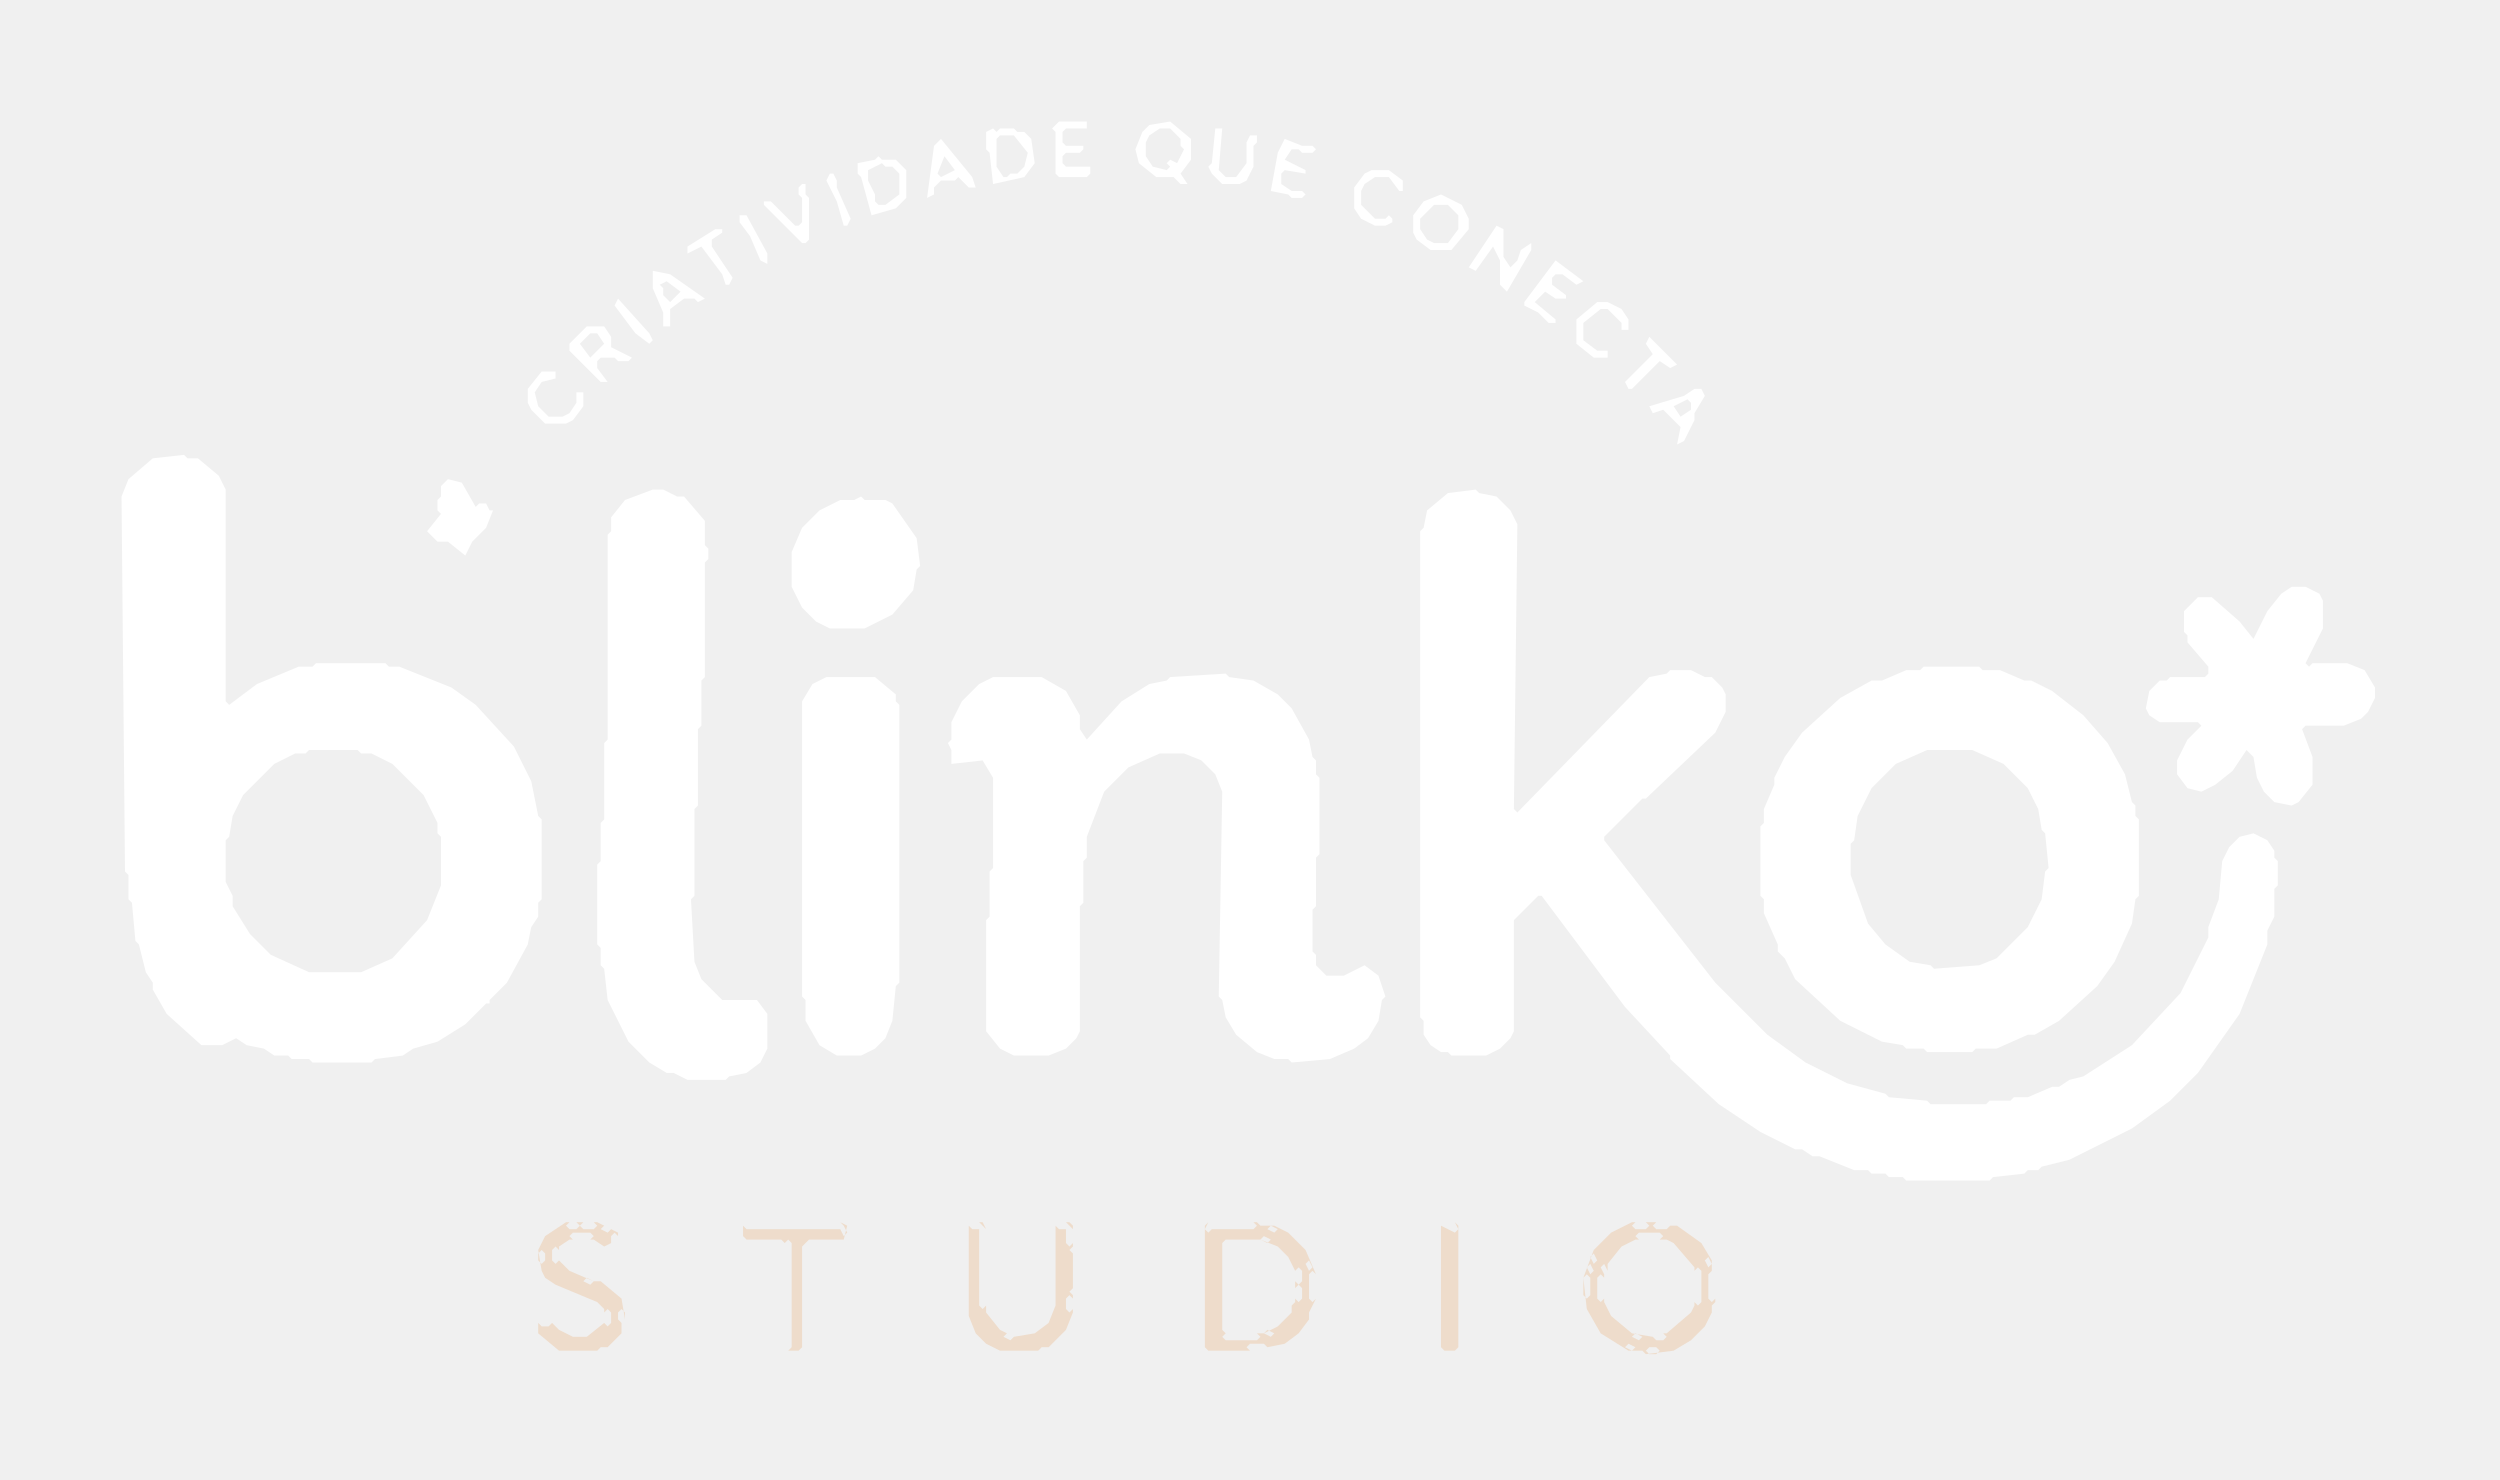
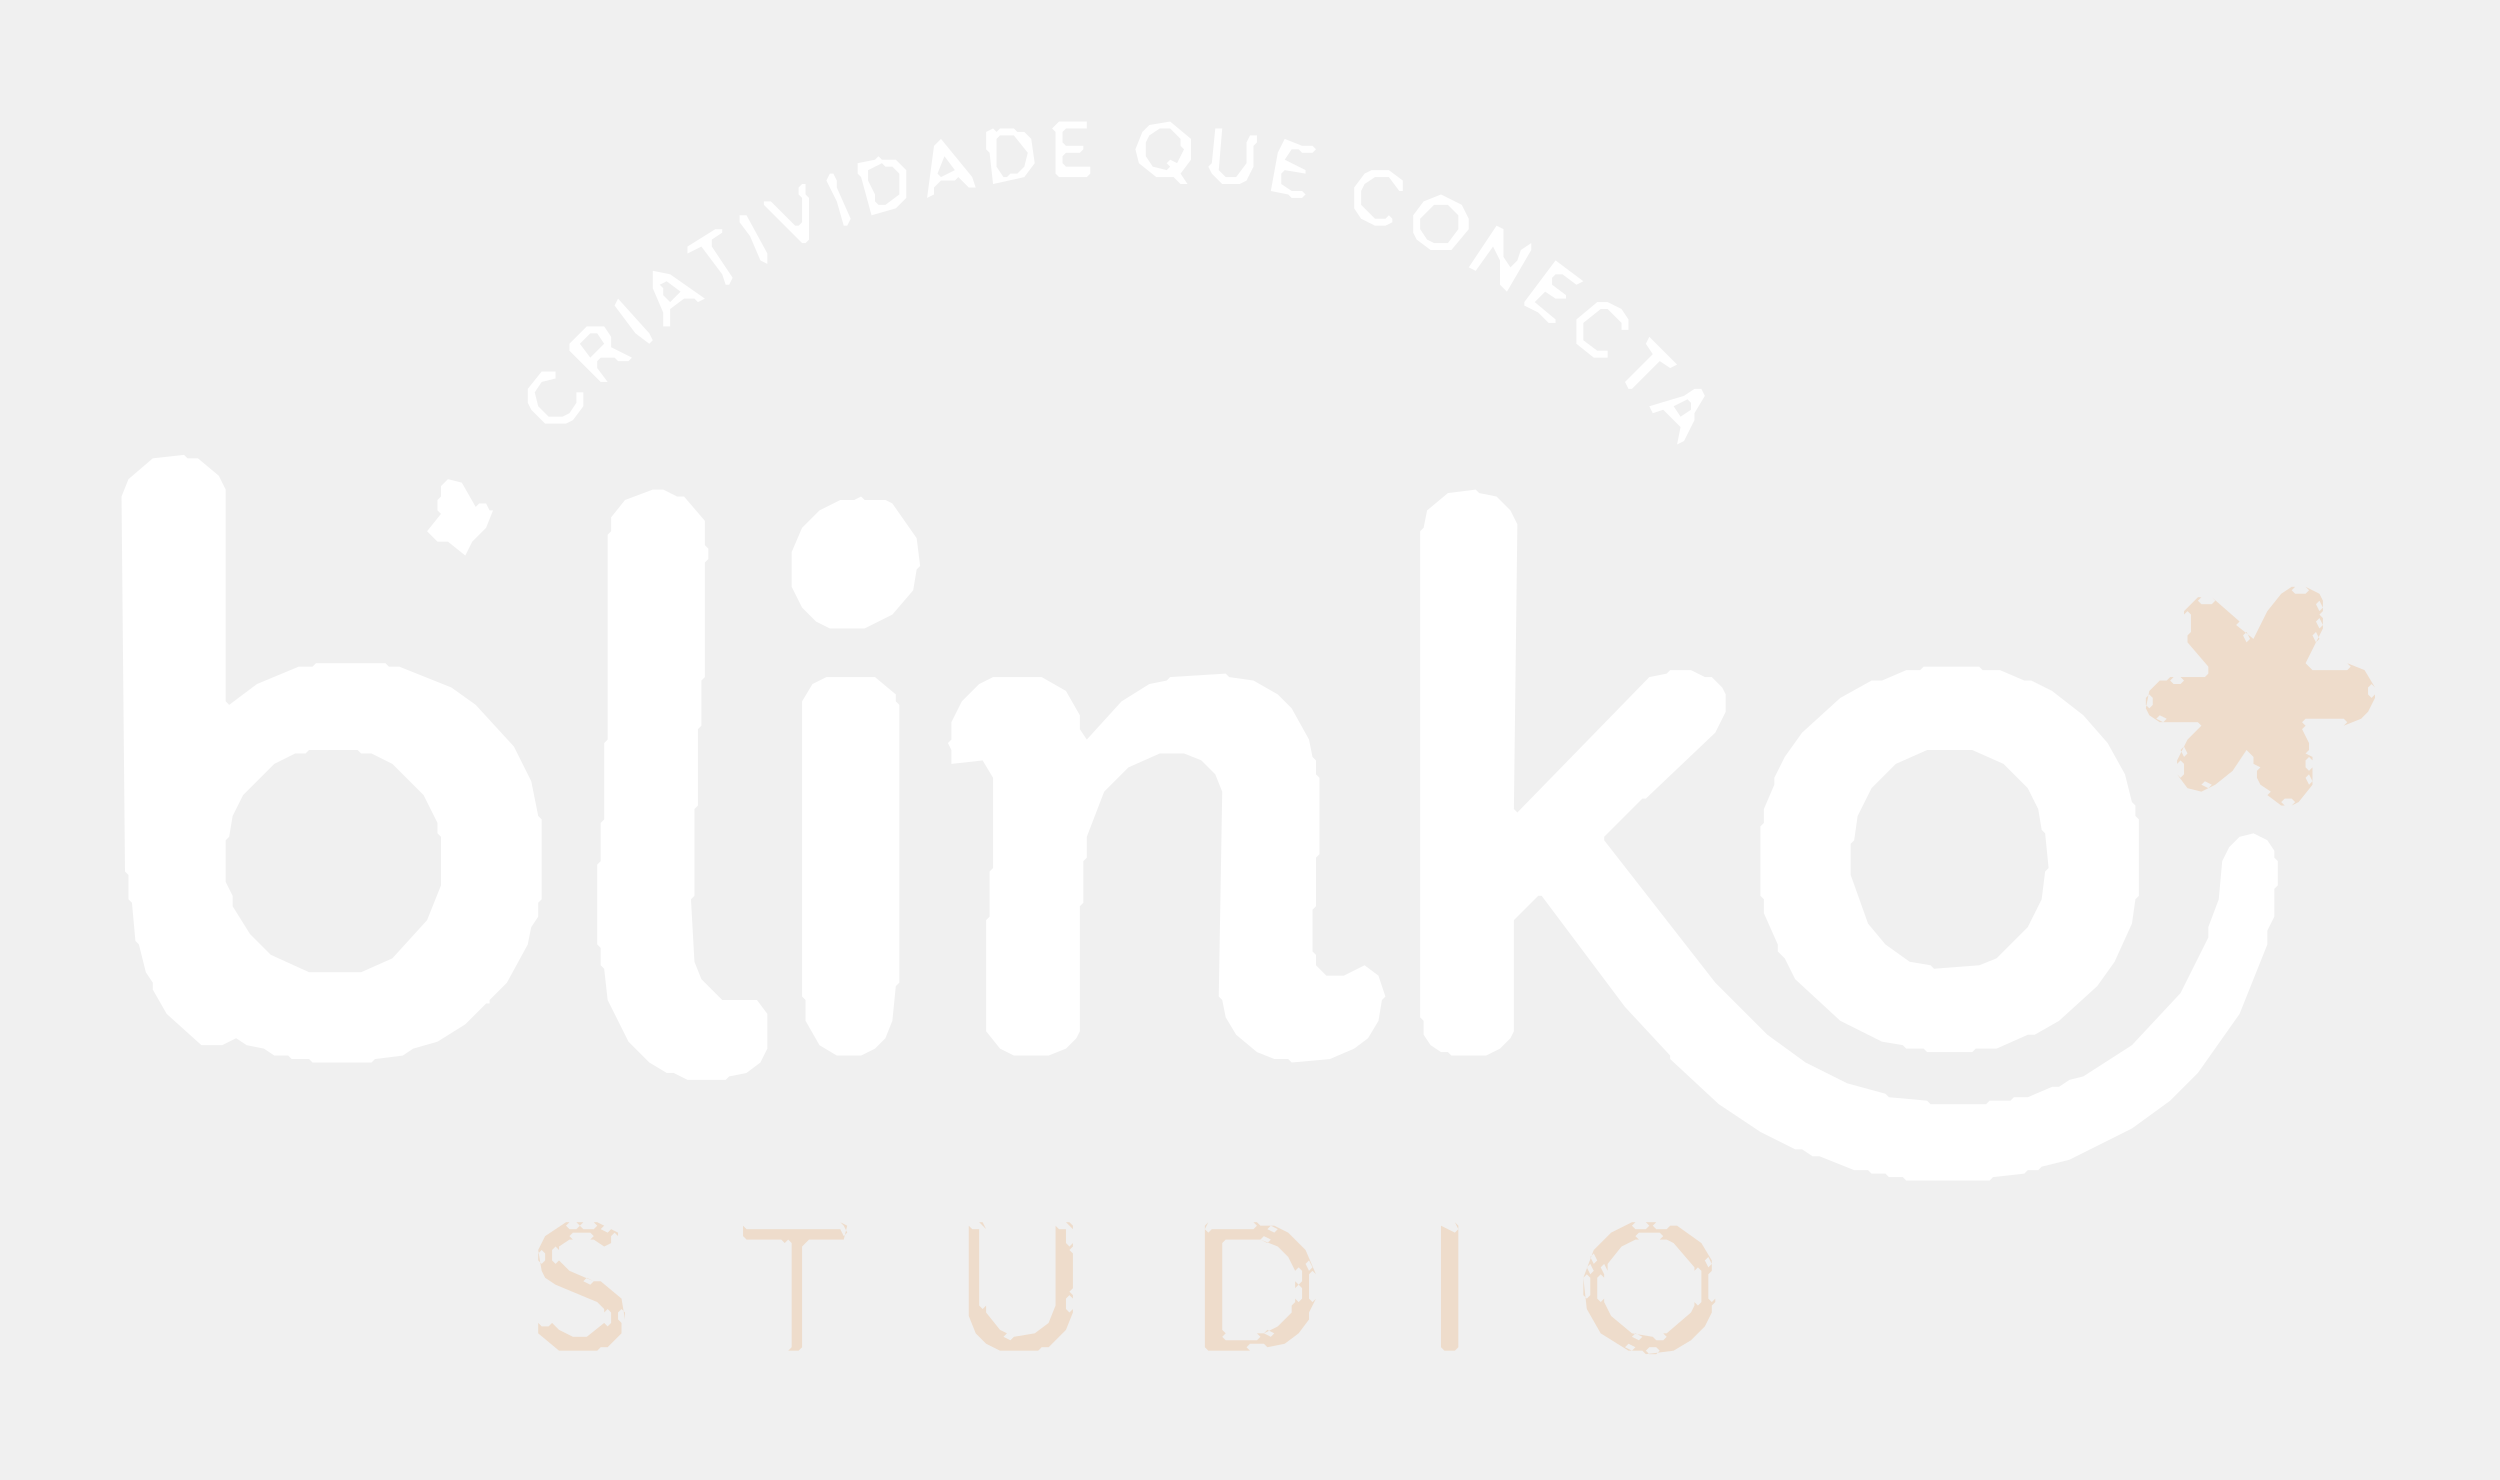
<svg xmlns="http://www.w3.org/2000/svg" width="720" height="426" viewBox="0 0 720 426">
-   <path fill="#FFFFFF" fill-rule="evenodd" d="M238,195 234,197 231,202 231,287 232,288 232,294 236,301 241,304 248,304 252,302 255,299 257,294 258,284 259,283 259,203 258,202 258,200 252,195Z M368,200 361,196 354,195 353,194 337,195 336,196 331,197 323,202 313,213 311,210 311,206 307,199 300,195 286,195 282,197 277,202 274,208 274,213 273,214 274,216 274,220 283,219 286,224 286,250 285,251 285,264 284,265 284,297 288,302 292,304 302,304 307,302 310,299 311,297 311,261 312,260 312,248 313,247 313,241 318,228 325,221 334,217 341,217 346,219 350,223 352,228 351,287 352,288 353,293 356,298 362,303 367,305 371,305 372,306 383,305 390,302 394,299 397,294 398,288 399,287 397,281 393,278 387,281 382,281 379,278 379,275 378,274 378,262 379,261 379,247 380,246 380,224 379,223 379,219 378,218 377,213 372,204Z M549,193 542,196 539,196 530,201 519,211 514,218 511,224 511,226 508,233 508,237 507,238 507,258 508,259 508,263 512,272 512,274 514,276 517,282 530,294 542,300 548,301 549,302 554,302 555,303 568,303 569,302 575,302 584,298 586,298 593,294 604,284 609,277 614,266 615,259 616,258 616,236 615,235 615,232 614,231 612,223 607,214 600,206 591,199 585,196 583,196 576,193 571,193 570,192 554,192 553,193Z M555,216 568,216 577,220 584,227 587,233 588,239 589,240 590,250 589,251 588,259 584,267 575,276 570,278 557,279 556,278 550,277 543,272 538,266 533,252 533,243 534,242 535,235 539,227 546,220Z M668,171 664,169 660,169 657,171 653,176 649,184 645,179 637,172 633,172 629,176 629,182 630,183 630,185 636,192 636,194 635,195 625,195 624,196 622,196 619,199 618,204 619,206 622,208 633,208 634,209 630,213 627,219 627,223 630,227 634,228 638,226 643,222 647,216 649,218 650,224 652,228 655,231 660,232 662,231 666,226 666,218 663,210 664,209 675,209 680,207 682,205 684,201 684,198 681,193 676,191 666,191 665,192 664,191 669,181 669,173Z M255,144 249,144 248,143 246,144 242,144 236,147 231,152 228,159 228,169 231,175 235,179 239,181 249,181 257,177 263,170 264,164 265,163 264,155 257,145Z M411,147 410,152 409,153 409,293 410,294 410,298 412,301 415,303 417,303 418,304 428,304 432,302 435,299 436,297 436,265 443,258 444,258 468,290 481,304 481,305 495,318 507,326 517,331 519,331 522,333 524,333 534,337 538,337 539,338 543,338 544,339 548,339 549,340 573,340 574,339 583,338 584,337 587,337 588,336 596,334 614,325 625,317 633,309 645,292 653,272 653,268 655,264 655,256 656,255 656,248 655,247 655,245 653,242 649,240 645,241 642,244 640,248 639,259 636,267 636,270 628,286 614,301 600,310 596,311 593,313 591,313 584,316 580,316 579,317 573,317 572,318 556,318 555,317 544,316 543,315 532,312 520,306 509,298 494,283 462,242 462,241 473,230 474,230 494,211 497,205 497,200 496,198 493,195 491,195 487,193 481,193 480,194 475,195 437,234 436,233 437,151 435,147 431,143 426,142 425,141 417,142Z M188,141 180,144 176,149 176,153 175,154 175,213 174,214 174,236 173,237 173,248 172,249 172,272 173,273 173,278 174,279 175,288 181,300 187,306 192,309 194,309 198,311 209,311 210,310 215,309 219,306 221,302 221,292 218,288 208,288 202,282 200,277 199,259 200,258 200,233 201,232 201,210 202,209 202,196 203,195 203,162 204,161 204,158 203,157 203,150 197,143 195,143 191,141Z M129,138 127,140 127,143 126,144 126,147 127,148 123,153 126,156 129,156 134,160 136,156 140,152 142,147 141,147 140,145 138,145 137,146 133,139Z M44,132 37,138 35,143 36,251 37,252 37,259 38,260 39,271 40,272 42,280 44,283 44,285 48,292 58,301 64,301 68,299 71,301 76,302 79,304 83,304 84,305 89,305 90,306 107,306 108,305 116,304 119,302 126,300 134,295 140,289 141,289 141,288 146,283 152,272 153,267 155,264 155,260 156,259 156,236 155,235 153,225 148,215 137,203 130,198 115,192 112,192 111,191 91,191 90,192 86,192 74,197 66,203 65,202 65,141 63,137 57,132 54,132 53,131Z M85,217 88,217 89,216 103,216 104,217 107,217 113,220 122,229 126,237 126,240 127,241 127,255 123,265 113,276 104,280 89,280 78,275 72,269 67,261 67,258 65,254 65,242 66,241 67,235 70,229 79,220Z M490,112 488,112 485,114 475,117 476,119 479,118 484,123 483,128 485,127 488,121 488,119 491,114Z M486,115 487,116 487,118 484,120 482,117Z M156,107 152,112 152,116 153,118 157,122 163,122 165,121 168,117 168,113 166,113 166,116 164,119 162,120 158,120 155,117 154,113 156,110 160,109 160,107Z M475,97 474,99 476,102 468,110 469,112 470,112 478,104 481,106 483,105Z M169,94 164,99 164,101 173,110 175,110 172,106 172,104 173,103 177,103 178,104 181,104 182,103 176,100 176,97 174,94Z M172,96 174,99 170,103 167,99 170,96Z M460,87 454,92 454,99 459,103 463,103 463,101 460,101 456,98 456,93 461,89 463,89 467,93 467,95 469,95 469,92 467,89 463,87Z M178,86 177,88 183,96 187,99 188,98 187,96Z M188,78 188,83 191,90 191,94 193,94 193,89 197,86 200,86 201,87 203,86 193,79Z M190,82 192,81 196,84 193,87 191,85 191,83Z M448,75 439,87 439,88 443,90 446,93 448,93 448,92 442,87 445,84 448,86 451,86 451,85 447,82 447,80 448,79 450,79 454,82 456,81Z M206,66 198,71 198,73 202,71 208,79 209,82 210,82 211,80 205,71 205,69 208,67 208,66Z M431,65 423,77 425,78 430,71 432,75 432,82 434,84 441,72 441,70 438,72 437,75 435,77 433,74 433,66Z M213,62 213,64 216,68 219,75 221,76 221,73 215,62Z M415,56 410,58 407,62 407,67 408,69 412,72 418,72 423,66 423,63 421,59Z M413,59 417,59 420,62 420,66 417,70 413,70 411,69 409,66 409,63Z M231,53 230,54 230,56 231,57 231,64 230,65 229,65 222,58 220,58 220,59 231,70 232,70 233,69 233,57 232,56 232,53Z M239,50 238,52 241,58 243,65 244,65 245,63 241,54 241,52 240,50Z M395,49 393,50 390,54 390,60 392,63 396,65 399,65 401,64 401,63 400,62 399,63 396,63 392,59 392,55 393,53 396,51 400,51 403,55 404,55 404,52 400,49Z M258,46 254,46 253,45 252,46 247,47 247,50 248,51 251,62 258,60 261,57 261,49Z M254,47 255,48 257,48 259,50 259,56 255,59 253,59 252,58 252,56 250,52 250,49Z M370,40 368,44 366,55 371,56 372,57 375,57 376,56 375,55 372,55 369,53 369,50 370,49 376,50 376,49 370,46 372,43 374,43 375,44 378,44 379,43 378,42 375,42Z M271,40 269,42 267,57 269,56 269,54 271,52 275,52 276,51 279,54 281,54 280,51Z M270,50 272,45 275,49 271,51Z M350,37 349,47 348,48 349,50 352,53 357,53 359,52 361,48 361,42 362,41 362,39 360,39 359,41 359,47 356,51 353,51 351,49 352,37Z M284,38 284,43 285,44 286,53 295,51 298,47 297,40 295,38 293,38 292,37 288,37 287,38 286,37Z M288,39 292,39 296,44 295,48 293,50 291,50 290,51 289,51 287,48 287,40Z M331,36 329,38 327,43 328,47 333,51 338,51 340,53 342,53 340,50 343,46 343,40 337,35Z M334,37 337,37 340,40 340,42 341,43 339,47 337,46 336,47 337,48 336,49 332,48 330,45 330,41 331,39Z M305,35 303,37 304,38 304,50 305,51 313,51 314,50 314,48 307,48 306,47 306,45 307,44 311,44 312,43 312,42 307,42 306,41 306,38 307,37 313,37 313,35Z" />
-   <path fill="#EEDCCB" fill-rule="evenodd" d="M470,352 464,355 459,360 456,368 457,377 461,384 469,389 473,389 474,390 482,389 487,386 491,382 493,378 493,376 494,375 494,367 493,366 493,363 490,358 483,353 481,353 480,352Z M474,389 475,388 477,388 478,389 477,390 475,390Z M468,388 469,387 471,388 470,389Z M476,385 477,384 479,384 480,385 479,386 477,386Z M470,385 471,384 473,385 472,386Z M461,367 462,368 462,374 461,375 460,374 460,368Z M457,367 458,368 458,373 457,374 456,373 456,368Z M493,366 494,367 494,374 493,375 492,374 492,367Z M489,365 490,366 490,375 489,376 488,375 488,366Z M461,365 462,364 463,366 462,367Z M457,365 458,364 459,366 458,367Z M491,363 492,362 493,364 492,365Z M458,362 459,361 460,363 459,364Z M471,357 480,357 482,358 488,365 488,376 487,378 480,384 477,384 476,385 470,384 464,379 462,375 462,367 463,366 463,364 467,359Z M471,356 472,355 478,355 479,356 478,357 472,357Z M476,353 477,352 480,352 481,353 480,354 477,354Z M470,353 471,352 474,352 475,353 474,354 471,354Z M416,352 415,353 415,388 416,389 419,389 420,388 420,353 419,352Z M415,353 416,352 419,352 420,354 419,355Z M348,352 347,353 347,388 348,389 364,389 365,388 370,387 374,384 377,380 377,378 379,374 379,367 376,360 371,355 367,353 363,353 362,352Z M359,388 360,387 364,387 365,388 364,389 360,389Z M352,385 353,384 362,384 363,385 362,386 353,386Z M364,384 365,383 367,384 366,385Z M374,370 375,371 375,374 374,375 373,374 373,371Z M378,366 379,367 379,374 378,375 377,374 377,367Z M374,365 375,366 375,369 374,370 373,369 373,366Z M376,364 377,363 378,365 377,366Z M353,357 363,357 368,359 371,362 373,366 373,375 372,376 372,378 368,382 364,384 353,384 352,383 352,358Z M363,357 364,356 366,357 365,358Z M365,354 366,353 368,354 367,355Z M347,354 348,352 361,352 362,353 361,354 349,354 348,355Z M280,352 279,353 279,379 281,384 284,387 288,389 299,389 300,388 302,388 307,383 309,378 309,373 308,372 309,371 309,361 308,360 309,359 309,353 308,352 305,352 304,353 304,376 302,381 298,384 292,385 288,383 284,378 284,354 283,352Z M289,385 290,384 292,385 291,386Z M308,373 309,374 309,377 308,378 307,377 307,374Z M308,353 309,354 309,358 308,359 307,358 307,354Z M283,353 284,354 284,376 283,377 282,376 282,354Z M304,353 305,352 307,352 308,353 307,354 305,354Z M279,353 280,352 282,352 283,353 282,354 280,354Z M215,352 214,353 214,356 215,357 225,357 226,358 226,388 227,389 230,389 231,388 231,359 233,357 243,357 244,353 242,352Z M227,357 228,358 228,388 227,389 226,388 226,358Z M242,354 243,353 244,355 243,356Z M214,353 215,352 242,352 243,353 242,354 215,354Z M163,352 157,356 155,360 156,366 157,368 160,370 172,375 174,377 174,381 169,385 165,385 161,383 158,380 156,380 155,381 155,384 161,389 172,389 173,388 175,388 179,384 179,381 180,380 179,374 173,369 171,369 164,366 161,363 161,359 164,357 171,357 174,359 176,358 177,359 176,360 178,358 178,355 172,352Z M155,381 156,380 158,380 159,381 158,382 156,382Z M179,377 180,378 180,380 179,381 178,380 178,378Z M175,377 176,378 176,381 175,382 174,381 174,378Z M168,369 169,368 171,369 170,370Z M156,360 157,361 157,363 156,364 155,363 155,361Z M160,359 161,360 161,363 160,364 159,363 159,360Z M177,355 178,356 178,358 177,359 176,358 176,356Z M164,356 165,355 170,355 171,356 170,357 165,357Z M173,354 174,353 176,354 175,355Z M167,353 168,352 171,352 172,353 171,354 168,354Z M163,353 164,352 166,352 167,353 166,354 164,354Z" />
+   <path fill="#FFFFFF" fill-rule="evenodd" d="M238,195 234,197 231,202 231,287 232,288 232,294 236,301 241,304 248,304 252,302 255,299 257,294 258,284 259,283 259,203 258,202 258,200 252,195Z M368,200 361,196 354,195 353,194 337,195 336,196 331,197 323,202 313,213 311,210 311,206 307,199 300,195 286,195 282,197 277,202 274,208 274,213 273,214 274,216 274,220 283,219 286,224 286,250 285,251 285,264 284,265 284,297 288,302 292,304 302,304 307,302 310,299 311,297 311,261 312,260 312,248 313,247 313,241 318,228 325,221 334,217 341,217 346,219 350,223 352,228 351,287 352,288 353,293 356,298 362,303 367,305 371,305 372,306 383,305 390,302 394,299 397,294 398,288 399,287 397,281 393,278 387,281 382,281 379,278 379,275 378,274 378,262 379,261 379,247 380,246 380,224 379,223 379,219 378,218 377,213 372,204Z M549,193 542,196 539,196 530,201 519,211 514,218 511,224 511,226 508,233 508,237 507,238 507,258 508,259 508,263 512,272 512,274 514,276 517,282 530,294 542,300 548,301 549,302 554,302 555,303 568,303 569,302 575,302 584,298 586,298 593,294 604,284 609,277 614,266 615,259 616,258 616,236 615,235 615,232 614,231 612,223 607,214 600,206 591,199 585,196 583,196 576,193 571,193 570,192 554,192 553,193Z M555,216 568,216 577,220 584,227 587,233 588,239 589,240 590,250 589,251 588,259 584,267 575,276 570,278 557,279 556,278 550,277 543,272 538,266 533,252 533,243 534,242 535,235 539,227 546,220Z M255,144 249,144 248,143 246,144 242,144 236,147 231,152 228,159 228,169 231,175 235,179 239,181 249,181 257,177 263,170 264,164 265,163 264,155 257,145Z M411,147 410,152 409,153 409,293 410,294 410,298 412,301 415,303 417,303 418,304 428,304 432,302 435,299 436,297 436,265 443,258 444,258 468,290 481,304 481,305 495,318 507,326 517,331 519,331 522,333 524,333 534,337 538,337 539,338 543,338 544,339 548,339 549,340 573,340 574,339 583,338 584,337 587,337 588,336 596,334 614,325 625,317 633,309 645,292 653,272 653,268 655,264 655,256 656,255 656,248 655,247 655,245 653,242 649,240 645,241 642,244 640,248 639,259 636,267 636,270 628,286 614,301 600,310 596,311 593,313 591,313 584,316 580,316 579,317 573,317 572,318 556,318 555,317 544,316 543,315 532,312 520,306 509,298 494,283 462,242 462,241 473,230 474,230 494,211 497,205 497,200 496,198 493,195 491,195 487,193 481,193 480,194 475,195 437,234 436,233 437,151 435,147 431,143 426,142 425,141 417,142Z M188,141 180,144 176,149 176,153 175,154 175,213 174,214 174,236 173,237 173,248 172,249 172,272 173,273 173,278 174,279 175,288 181,300 187,306 192,309 194,309 198,311 209,311 210,310 215,309 219,306 221,302 221,292 218,288 208,288 202,282 200,277 199,259 200,258 200,233 201,232 201,210 202,209 202,196 203,195 203,162 204,161 204,158 203,157 203,150 197,143 195,143 191,141Z M129,138 127,140 127,143 126,144 126,147 127,148 123,153 126,156 129,156 134,160 136,156 140,152 142,147 141,147 140,145 138,145 137,146 133,139Z M44,132 37,138 35,143 36,251 37,252 37,259 38,260 39,271 40,272 42,280 44,283 44,285 48,292 58,301 64,301 68,299 71,301 76,302 79,304 83,304 84,305 89,305 90,306 107,306 108,305 116,304 119,302 126,300 134,295 140,289 141,289 141,288 146,283 152,272 153,267 155,264 155,260 156,259 156,236 155,235 153,225 148,215 137,203 130,198 115,192 112,192 111,191 91,191 90,192 86,192 74,197 66,203 65,202 65,141 63,137 57,132 54,132 53,131Z M85,217 88,217 89,216 103,216 104,217 107,217 113,220 122,229 126,237 126,240 127,241 127,255 123,265 113,276 104,280 89,280 78,275 72,269 67,261 67,258 65,254 65,242 66,241 67,235 70,229 79,220Z M490,112 488,112 485,114 475,117 476,119 479,118 484,123 483,128 485,127 488,121 488,119 491,114Z M486,115 487,116 487,118 484,120 482,117Z M156,107 152,112 152,116 153,118 157,122 163,122 165,121 168,117 168,113 166,113 166,116 164,119 162,120 158,120 155,117 154,113 156,110 160,109 160,107Z M475,97 474,99 476,102 468,110 469,112 470,112 478,104 481,106 483,105Z M169,94 164,99 164,101 173,110 175,110 172,106 172,104 173,103 177,103 178,104 181,104 182,103 176,100 176,97 174,94Z M172,96 174,99 170,103 167,99 170,96Z M460,87 454,92 454,99 459,103 463,103 463,101 460,101 456,98 456,93 461,89 463,89 467,93 467,95 469,95 469,92 467,89 463,87Z M178,86 177,88 183,96 187,99 188,98 187,96Z M188,78 188,83 191,90 191,94 193,94 193,89 197,86 200,86 201,87 203,86 193,79Z M190,82 192,81 196,84 193,87 191,85 191,83Z M448,75 439,87 439,88 443,90 446,93 448,93 448,92 442,87 445,84 448,86 451,86 451,85 447,82 447,80 448,79 450,79 454,82 456,81Z M206,66 198,71 198,73 202,71 208,79 209,82 210,82 211,80 205,71 205,69 208,67 208,66Z M431,65 423,77 425,78 430,71 432,75 432,82 434,84 441,72 441,70 438,72 437,75 435,77 433,74 433,66Z M213,62 213,64 216,68 219,75 221,76 221,73 215,62Z M415,56 410,58 407,62 407,67 408,69 412,72 418,72 423,66 423,63 421,59Z M413,59 417,59 420,62 420,66 417,70 413,70 411,69 409,66 409,63Z M231,53 230,54 230,56 231,57 231,64 230,65 229,65 222,58 220,58 220,59 231,70 232,70 233,69 233,57 232,56 232,53Z M239,50 238,52 241,58 243,65 244,65 245,63 241,54 241,52 240,50Z M395,49 393,50 390,54 390,60 392,63 396,65 399,65 401,64 401,63 400,62 399,63 396,63 392,59 392,55 393,53 396,51 400,51 403,55 404,55 404,52 400,49Z M258,46 254,46 253,45 252,46 247,47 247,50 248,51 251,62 258,60 261,57 261,49Z M254,47 255,48 257,48 259,50 259,56 255,59 253,59 252,58 252,56 250,52 250,49Z M370,40 368,44 366,55 371,56 372,57 375,57 376,56 375,55 372,55 369,53 369,50 370,49 376,50 376,49 370,46 372,43 374,43 375,44 378,44 379,43 378,42 375,42Z M271,40 269,42 267,57 269,56 269,54 271,52 275,52 276,51 279,54 281,54 280,51Z M270,50 272,45 275,49 271,51Z M350,37 349,47 348,48 349,50 352,53 357,53 359,52 361,48 361,42 362,41 362,39 360,39 359,41 359,47 356,51 353,51 351,49 352,37Z M284,38 284,43 285,44 286,53 295,51 298,47 297,40 295,38 293,38 292,37 288,37 287,38 286,37Z M288,39 292,39 296,44 295,48 293,50 291,50 290,51 289,51 287,48 287,40Z M331,36 329,38 327,43 328,47 333,51 338,51 340,53 342,53 340,50 343,46 343,40 337,35Z M334,37 337,37 340,40 340,42 341,43 339,47 337,46 336,47 337,48 336,49 332,48 330,45 330,41 331,39Z M305,35 303,37 304,38 304,50 305,51 313,51 314,50 314,48 307,48 306,47 306,45 307,44 311,44 312,43 312,42 307,42 306,41 306,38 307,37 313,37 313,35Z" />
+   <path fill="#EEDCCB" fill-rule="evenodd" d="M470,352 464,355 459,360 456,368 457,377 461,384 469,389 473,389 474,390 482,389 487,386 491,382 493,378 493,376 494,375 494,367 493,366 493,363 490,358 483,353 481,353 480,352Z M474,389 475,388 477,388 478,389 477,390 475,390Z M468,388 469,387 471,388 470,389Z M476,385 477,384 479,384 480,385 479,386 477,386Z M470,385 471,384 473,385 472,386Z M461,367 462,368 462,374 461,375 460,374 460,368Z M457,367 458,368 458,373 457,374 456,373 456,368Z M493,366 494,367 494,374 493,375 492,374 492,367Z M489,365 490,366 490,375 489,376 488,375 488,366Z M461,365 462,364 463,366 462,367Z M457,365 458,364 459,366 458,367Z M491,363 492,362 493,364 492,365Z M458,362 459,361 460,363 459,364Z M471,357 480,357 482,358 488,365 488,376 487,378 480,384 477,384 476,385 470,384 464,379 462,375 462,367 463,366 463,364 467,359Z M471,356 472,355 478,355 479,356 478,357 472,357Z M476,353 477,352 480,352 481,353 480,354 477,354Z M470,353 471,352 474,352 475,353 474,354 471,354Z M416,352 415,353 415,388 416,389 419,389 420,388 420,353 419,352Z M415,353 416,352 419,352 420,354 419,355Z M348,352 347,353 347,388 348,389 364,389 365,388 370,387 374,384 377,380 377,378 379,374 379,367 376,360 371,355 367,353 363,353 362,352Z M359,388 360,387 364,387 365,388 364,389 360,389Z M352,385 353,384 362,384 363,385 362,386 353,386Z M364,384 365,383 367,384 366,385Z M374,370 375,371 375,374 374,375 373,374 373,371Z M378,366 379,367 379,374 378,375 377,374 377,367Z M374,365 375,366 375,369 374,370 373,369 373,366Z M376,364 377,363 378,365 377,366Z M353,357 363,357 368,359 371,362 373,366 373,375 372,376 372,378 368,382 364,384 353,384 352,383 352,358Z M363,357 364,356 366,357 365,358Z M365,354 366,353 368,354 367,355Z M347,354 348,352 361,352 362,353 361,354 349,354 348,355Z M280,352 279,353 279,379 281,384 284,387 288,389 299,389 300,388 302,388 307,383 309,378 309,373 308,372 309,371 309,361 308,360 309,359 309,353 308,352 305,352 304,353 304,376 302,381 298,384 292,385 288,383 284,378 284,354 283,352Z M289,385 290,384 292,385 291,386Z M308,373 309,374 309,377 308,378 307,377 307,374Z M308,353 309,354 309,358 308,359 307,358 307,354Z M283,353 284,354 284,376 283,377 282,376 282,354Z M304,353 305,352 307,352 308,353 307,354 305,354Z M279,353 280,352 282,352 283,353 282,354 280,354Z M215,352 214,353 214,356 215,357 225,357 226,358 226,388 227,389 230,389 231,388 231,359 233,357 243,357 244,353 242,352Z M227,357 228,358 228,388 227,389 226,388 226,358Z M242,354 243,353 244,355 243,356Z M214,353 215,352 242,352 243,353 242,354 215,354Z M163,352 157,356 155,360 156,366 157,368 160,370 172,375 174,377 174,381 169,385 165,385 161,383 158,380 156,380 155,381 155,384 161,389 172,389 173,388 175,388 179,384 179,381 180,380 179,374 173,369 171,369 164,366 161,363 161,359 164,357 171,357 174,359 176,358 177,359 176,360 178,358 178,355 172,352Z M155,381 156,380 158,380 159,381 158,382 156,382Z M179,377 180,378 180,380 179,381 178,380 178,378Z M175,377 176,378 176,381 175,382 174,381 174,378Z M168,369 169,368 171,369 170,370Z M156,360 157,361 157,363 156,364 155,363 155,361Z M160,359 161,360 161,363 160,364 159,363 159,360Z M177,355 178,356 178,358 177,359 176,358 176,356Z M164,356 165,355 170,355 171,356 170,357 165,357Z M173,354 174,353 176,354 175,355Z M167,353 168,352 171,352 172,353 171,354 168,354Z M163,353 164,352 166,352 167,353 166,354 164,354Z M668,171 664,169 660,169 657,171 653,176 649,184 644,180 645,179 637,172 633,172 629,176 629,182 630,183 630,185 636,192 636,194 635,195 625,195 624,196 622,196 619,199 618,204 619,206 622,208 633,208 634,209 630,213 627,219 627,223 630,227 634,228 638,226 643,222 647,216 649,218 649,220 651,221 650,222 650,224 651,226 654,228 653,229 657,232 660,232 662,231 666,226 666,218 664,217 665,216 665,214 663,210 664,209 675,209 680,207 682,205 684,201 684,198 681,193 676,191 666,191 665,192 664,191 669,181 669,178 668,177 669,176 669,173Z M657,231 658,230 660,230 661,231 660,232 658,232Z M634,226 635,225 637,226 636,227Z M664,224 665,223 666,225 665,226Z M628,219 629,220 629,223 628,224 627,223 627,220Z M665,218 666,219 666,221 665,222 664,221 664,219Z M628,216 629,215 630,217 629,218Z M663,208 664,207 675,207 676,208 675,209 664,209Z M621,207 622,206 624,207 623,208Z M619,200 620,201 620,203 619,204 618,203 618,201Z M683,197 684,198 684,200 683,201 682,200 682,198Z M625,196 626,195 628,195 629,196 628,197 626,197Z M665,192 666,191 676,191 677,192 676,193 666,193Z M666,183 667,182 668,184 667,185Z M646,183 647,182 648,184 647,185Z M667,179 668,178 669,180 668,181Z M630,176 631,177 631,182 630,183 629,182 629,177Z M667,174 668,173 669,175 668,176Z M633,173 634,172 637,172 638,173 637,174 634,174Z M660,170 661,169 664,169 665,170 664,171 661,171Z" />
</svg>
